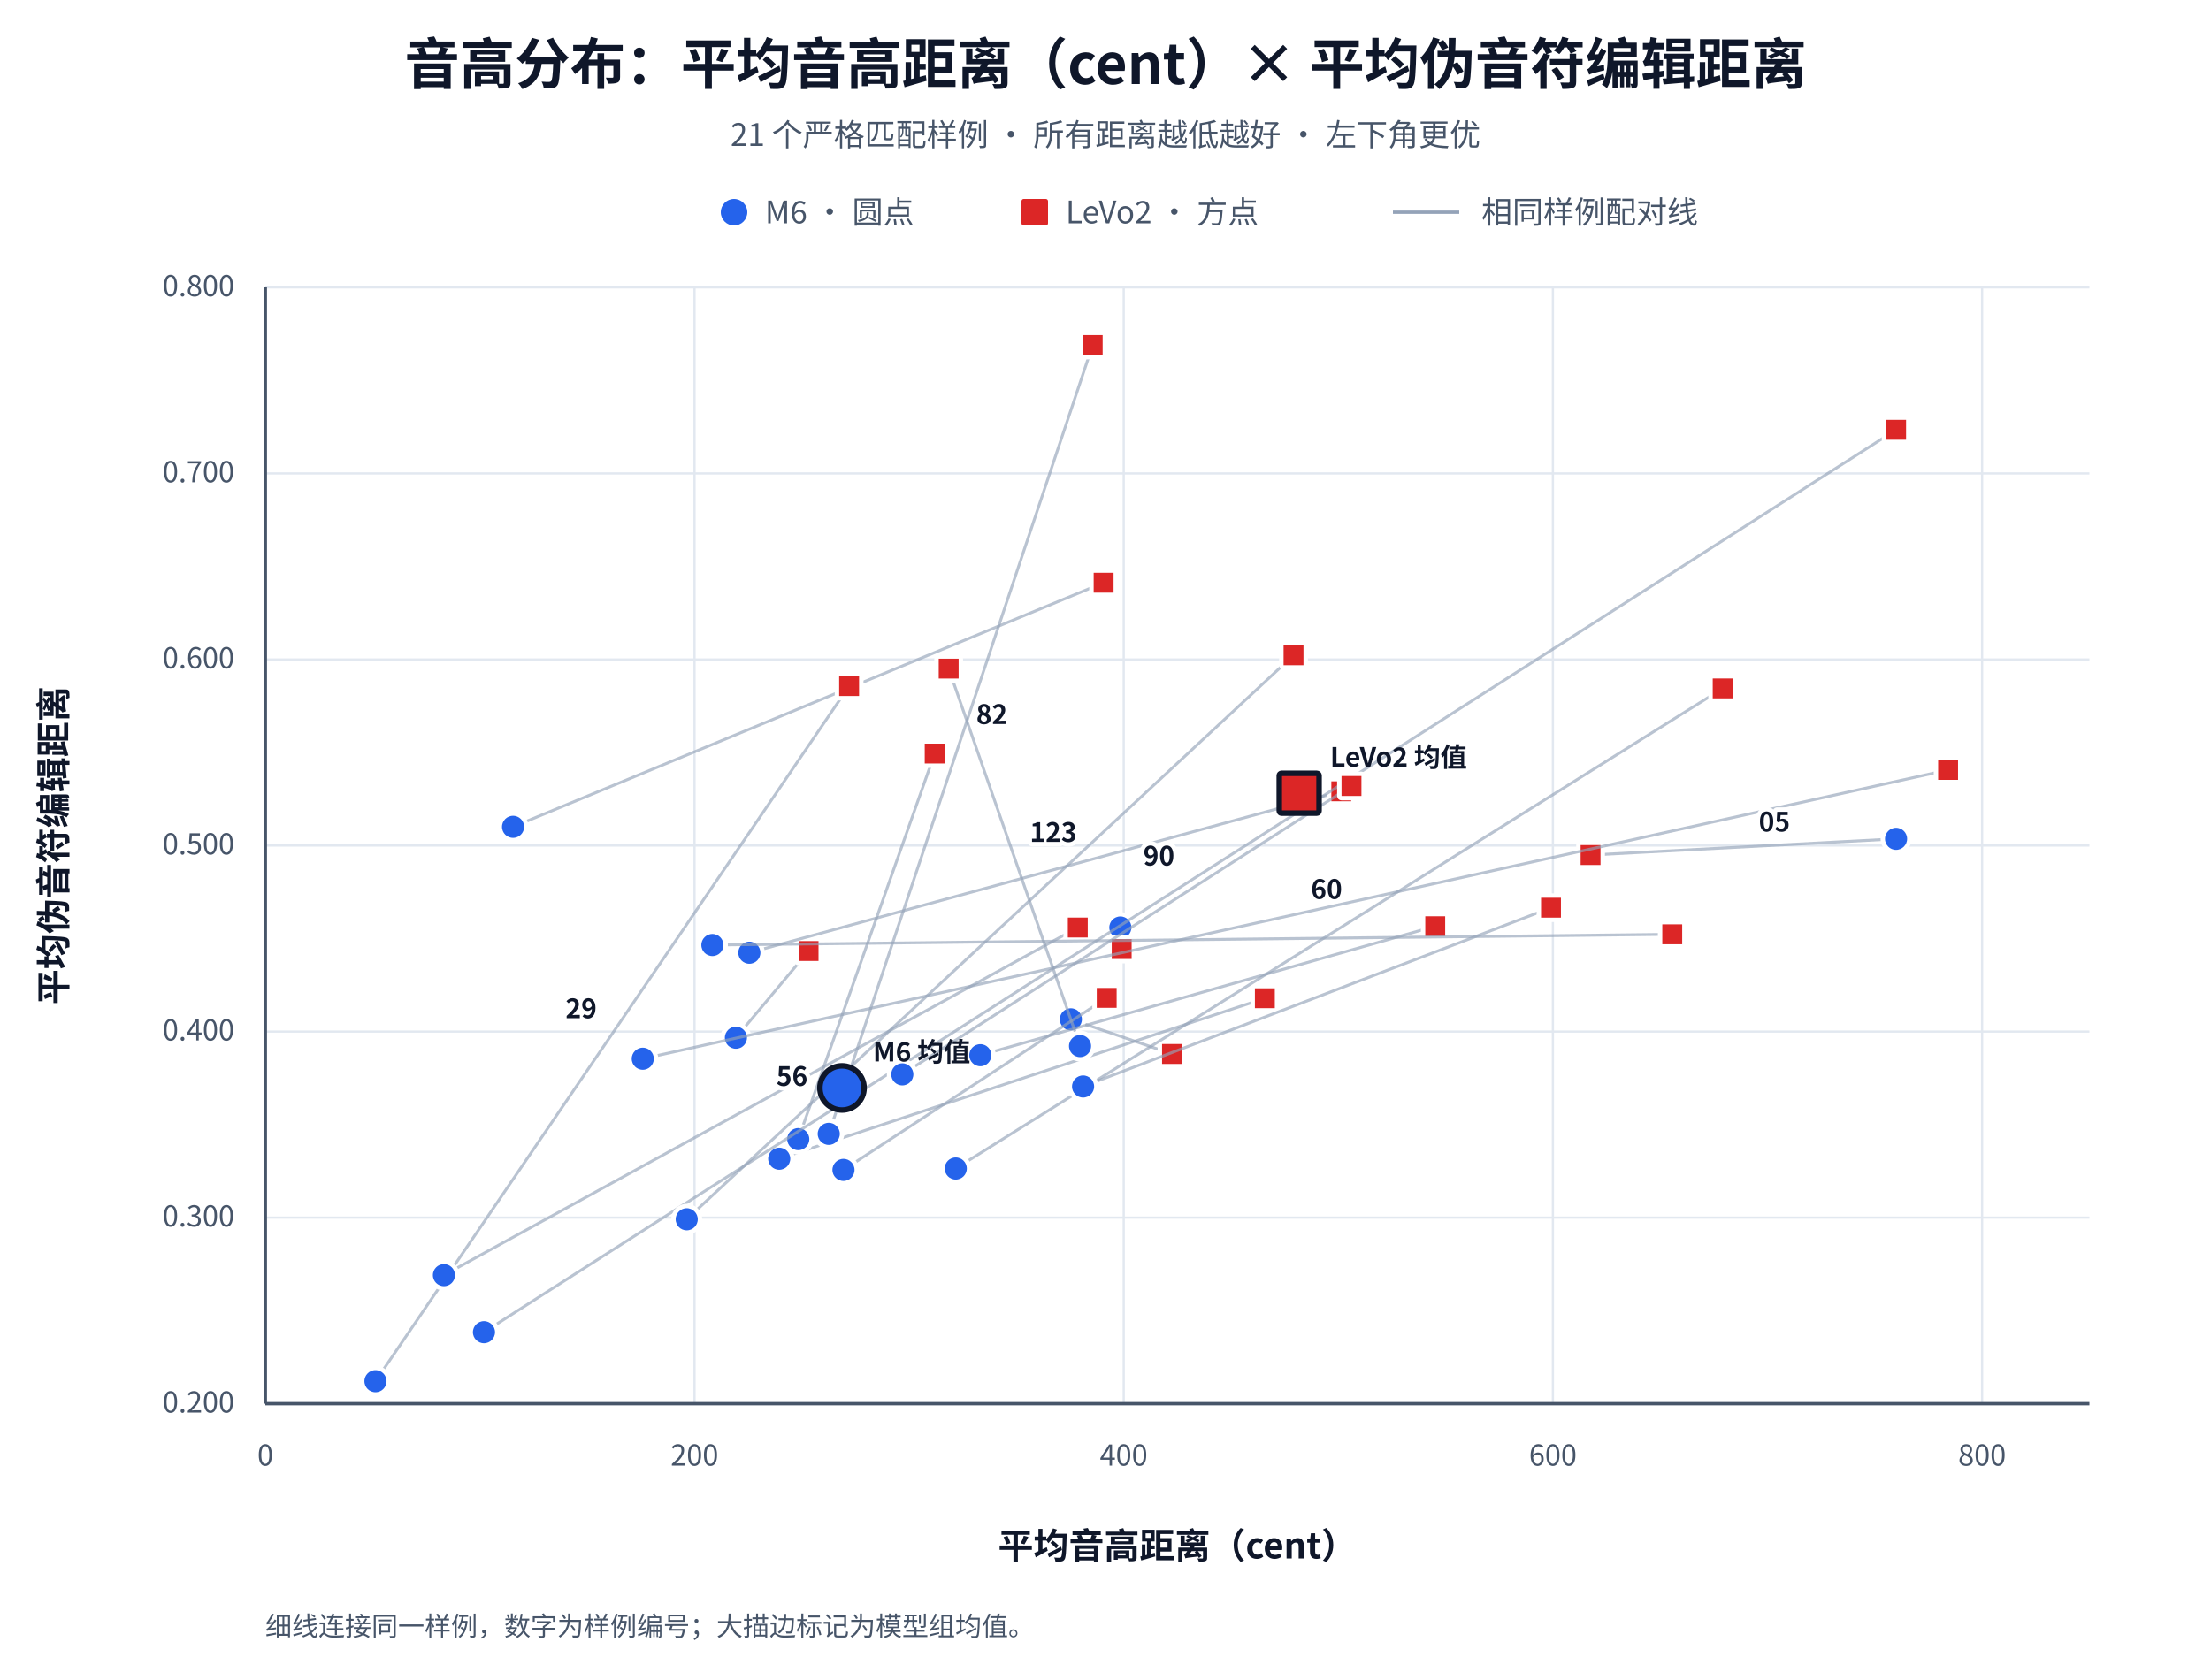
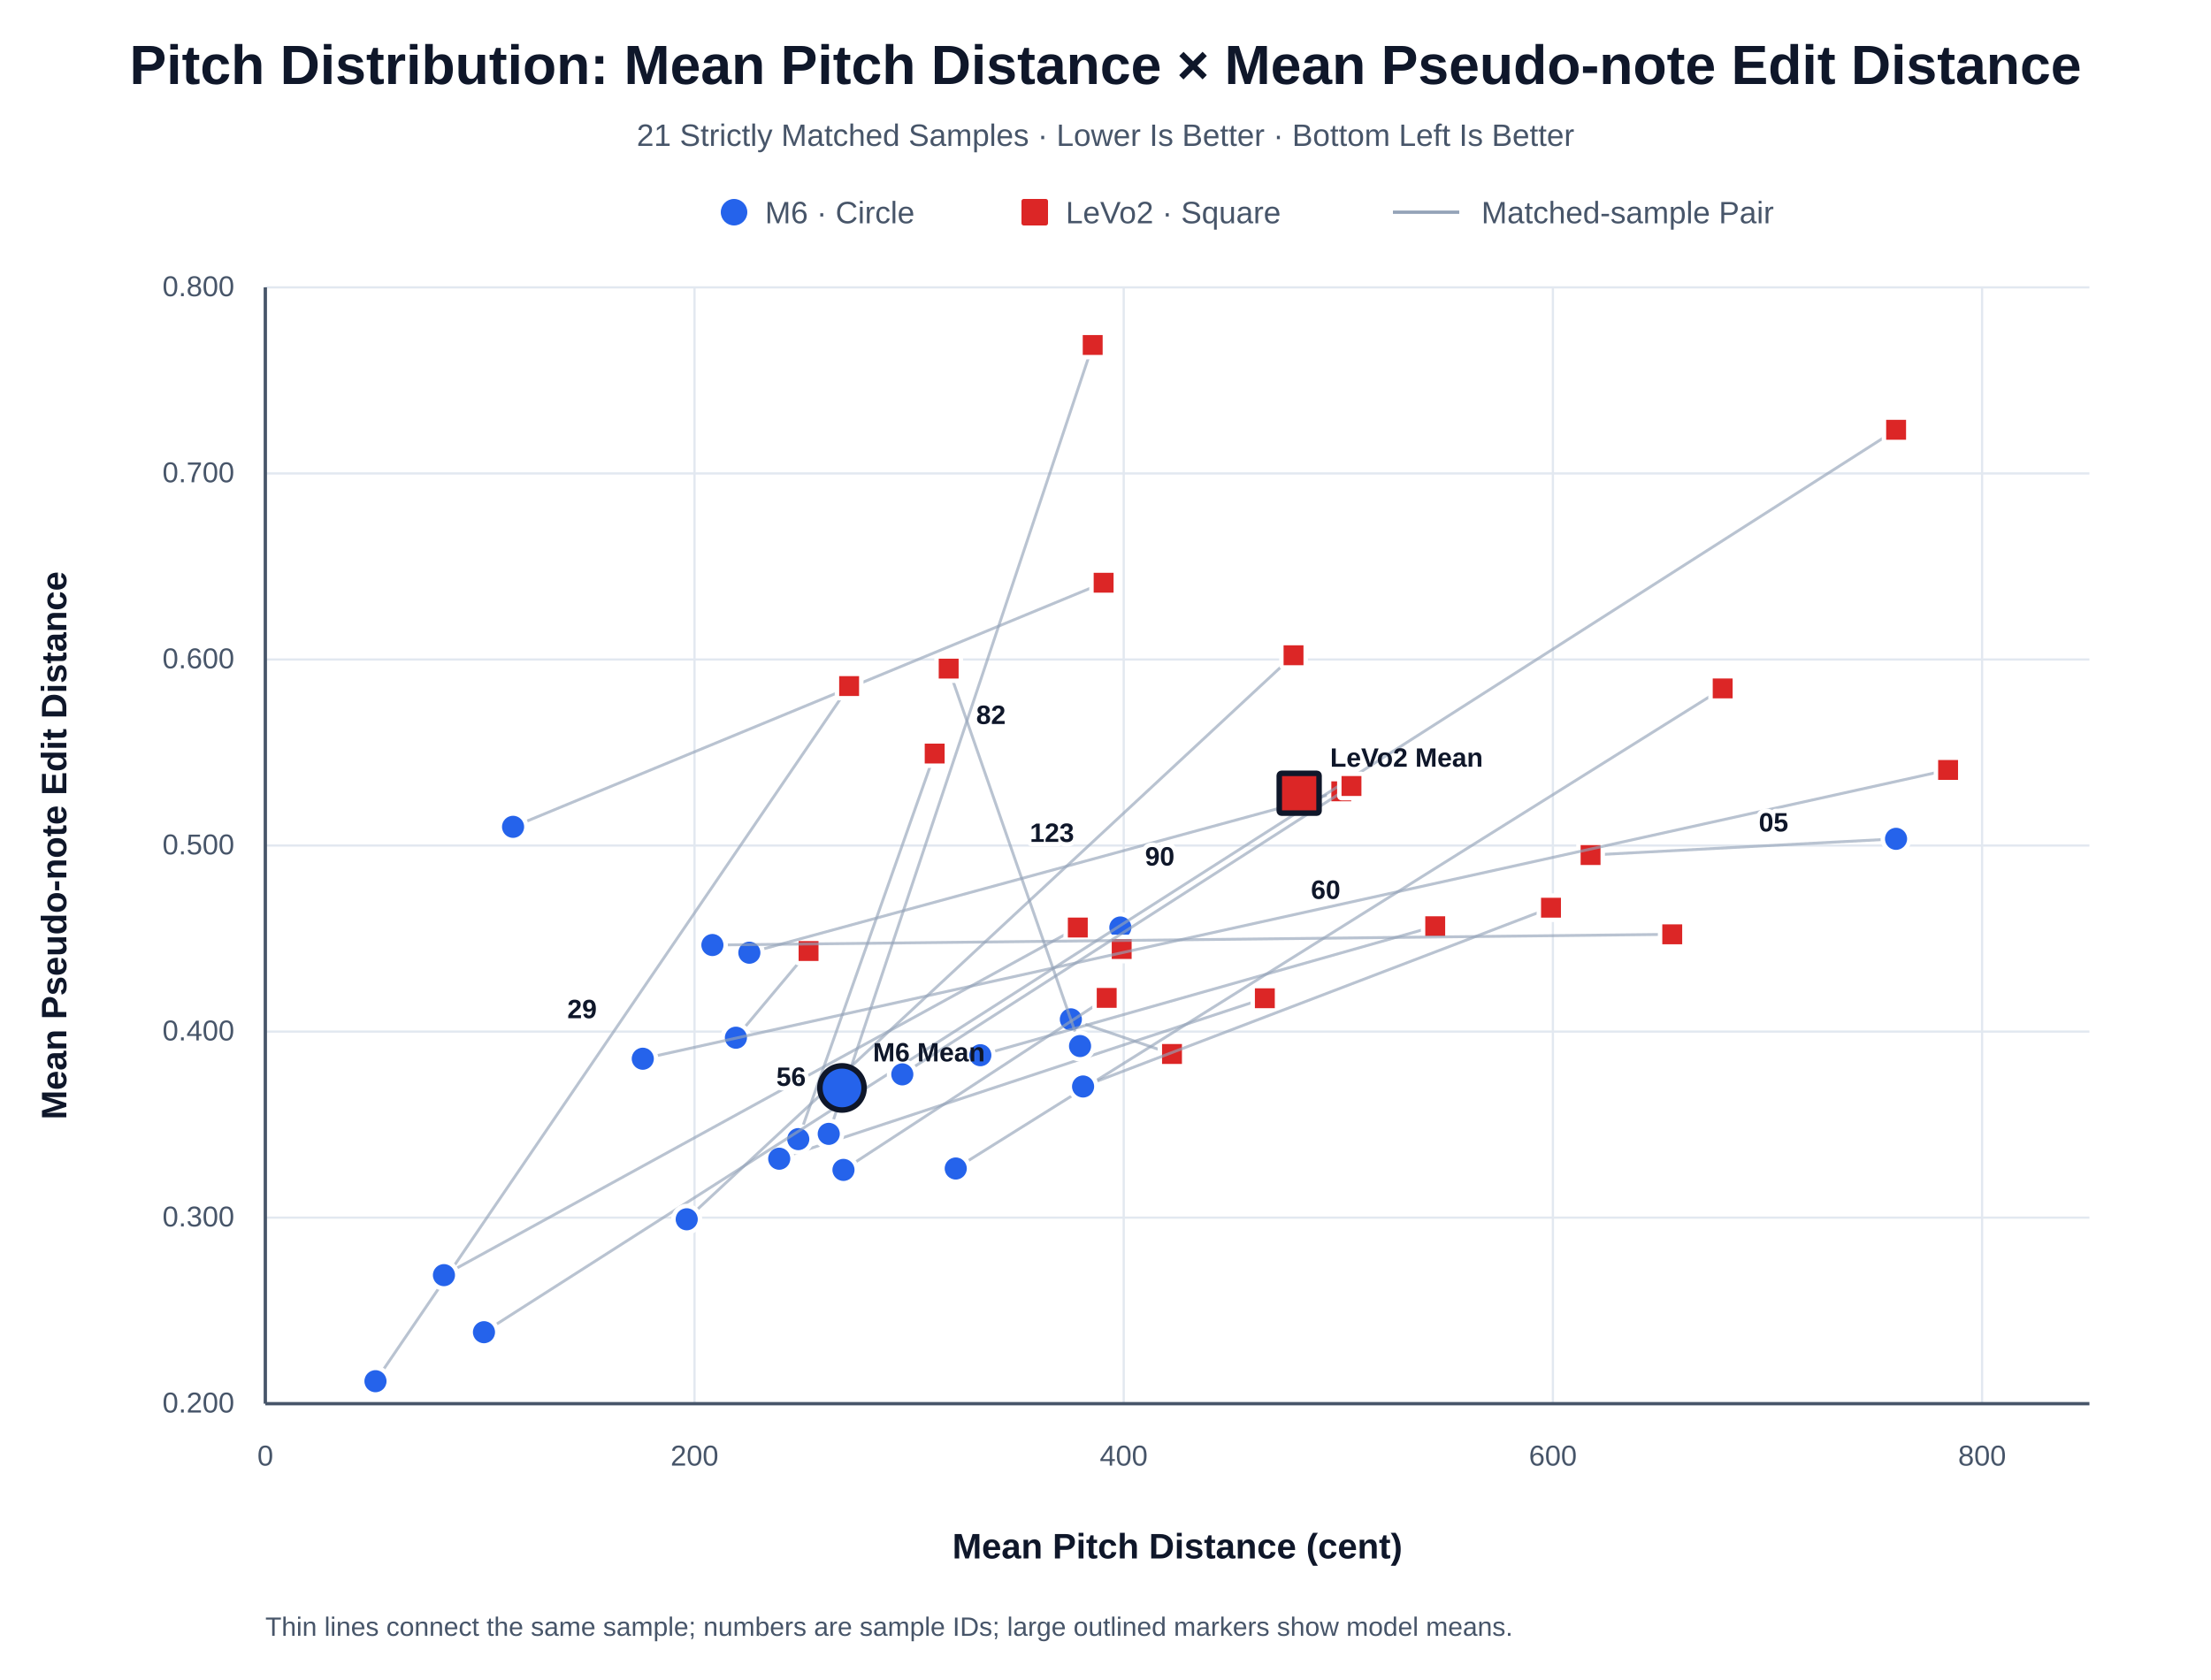
- <svg xmlns="http://www.w3.org/2000/svg" width="1000" height="760" viewBox="0 0 1000 760" role="img" aria-labelledby="chart-title chart-desc" xml:lang="zh-CN">
+ <svg xmlns="http://www.w3.org/2000/svg" width="1000" height="760" viewBox="0 0 1000 760" role="img" aria-labelledby="chart-title chart-desc" xml:lang="en">
  <style>
-     text { font-family: -apple-system, BlinkMacSystemFont, "PingFang SC", "Noto Sans CJK SC", "Microsoft YaHei", Arial, sans-serif; }
+     text { font-family: -apple-system, BlinkMacSystemFont, "Segoe UI", Arial, sans-serif; }
    .title { fill: #0F172A; font-size: 25px; font-weight: 700; }
    .subtitle { fill: #475569; font-size: 14px; }
    .axis-label { fill: #0F172A; font-size: 16px; font-weight: 600; }
    .tick { fill: #475569; font-size: 13px; }
    .grid { stroke: #E2E8F0; stroke-width: 1; }
    .axis { stroke: #475569; stroke-width: 1.5; }
    .pair { stroke: #94A3B8; stroke-width: 1.3; opacity: 0.65; }
    .sample-label { fill: #0F172A; font-size: 12px; font-weight: 650; paint-order: stroke; stroke: #FFFFFF; stroke-width: 4px; stroke-linejoin: round; }
    .legend { fill: #475569; font-size: 14px; }
    .mean-label { fill: #0F172A; font-size: 12px; font-weight: 700; }
    .caption { fill: #475569; font-size: 12px; }
  </style>
  <rect width="1000" height="760" fill="#FFFFFF" />
  <defs>
    <clipPath id="plot-clip">
      <rect x="120" y="130" width="825" height="505" />
    </clipPath>
  </defs>
-   <text class="title" x="500.0" y="38" text-anchor="middle">音高分布：平均音高距离（cent）× 平均伪音符编辑距离</text>
-   <text class="subtitle" x="500.0" y="66" text-anchor="middle">21 个严格匹配样例 · 所有距离越低越好 · 左下角更优</text>
+   <text class="title" x="500.0" y="38" text-anchor="middle">Pitch Distribution: Mean Pitch Distance × Mean Pseudo-note Edit Distance</text>
+   <text class="subtitle" x="500.0" y="66" text-anchor="middle">21 Strictly Matched Samples · Lower Is Better · Bottom Left Is Better</text>
  <circle cx="332" cy="96" r="6" fill="#2563EB" />
-   <text class="legend" x="346" y="101">M6 · 圆点</text>
+   <text class="legend" x="346" y="101">M6 · Circle</text>
  <rect x="462" y="90" width="12" height="12" rx="1" fill="#DC2626" />
-   <text class="legend" x="482" y="101">LeVo2 · 方点</text>
+   <text class="legend" x="482" y="101">LeVo2 · Square</text>
  <line x1="630" y1="96" x2="660" y2="96" stroke="#94A3B8" stroke-width="1.5" />
-   <text class="legend" x="670" y="101">相同样例配对线</text>
+   <text class="legend" x="670" y="101">Matched-sample Pair</text>
  <line class="grid" x1="120.00" y1="130" x2="120.00" y2="635" />
  <text class="tick" x="120.00" y="663" text-anchor="middle">0</text>
  <line class="grid" x1="314.12" y1="130" x2="314.12" y2="635" />
  <text class="tick" x="314.12" y="663" text-anchor="middle">200</text>
  <line class="grid" x1="508.24" y1="130" x2="508.24" y2="635" />
  <text class="tick" x="508.24" y="663" text-anchor="middle">400</text>
  <line class="grid" x1="702.35" y1="130" x2="702.35" y2="635" />
  <text class="tick" x="702.35" y="663" text-anchor="middle">600</text>
  <line class="grid" x1="896.47" y1="130" x2="896.47" y2="635" />
  <text class="tick" x="896.47" y="663" text-anchor="middle">800</text>
  <line class="grid" x1="120" y1="635.00" x2="945" y2="635.00" />
  <text class="tick" x="106" y="639.00" text-anchor="end">0.200</text>
  <line class="grid" x1="120" y1="550.83" x2="945" y2="550.83" />
  <text class="tick" x="106" y="554.83" text-anchor="end">0.300</text>
  <line class="grid" x1="120" y1="466.67" x2="945" y2="466.67" />
  <text class="tick" x="106" y="470.67" text-anchor="end">0.400</text>
  <line class="grid" x1="120" y1="382.50" x2="945" y2="382.50" />
  <text class="tick" x="106" y="386.50" text-anchor="end">0.500</text>
  <line class="grid" x1="120" y1="298.33" x2="945" y2="298.33" />
  <text class="tick" x="106" y="302.33" text-anchor="end">0.600</text>
  <line class="grid" x1="120" y1="214.17" x2="945" y2="214.17" />
  <text class="tick" x="106" y="218.17" text-anchor="end">0.700</text>
  <line class="grid" x1="120" y1="130.00" x2="945" y2="130.00" />
  <text class="tick" x="106" y="134.00" text-anchor="end">0.800</text>
  <line class="axis" x1="120" y1="635" x2="945" y2="635" />
  <line class="axis" x1="120" y1="130" x2="120" y2="635" />
-   <text class="axis-label" x="532.5" y="705" text-anchor="middle">平均音高距离（cent）</text>
-   <text class="axis-label" x="30" y="382.5" text-anchor="middle" transform="rotate(-90 30 382.5)">平均伪音符编辑距离</text>
+   <text class="axis-label" x="532.5" y="705" text-anchor="middle">Mean Pitch Distance (cent)</text>
+   <text class="axis-label" x="30" y="382.5" text-anchor="middle" transform="rotate(-90 30 382.5)">Mean Pseudo-note Edit Distance</text>
  <g clip-path="url(#plot-clip)">
    <line class="pair" x1="857.55" y1="379.47" x2="719.39" y2="386.80" />
    <circle cx="857.55" cy="379.47" r="6" fill="#2563EB" stroke="#FFFFFF" stroke-width="2" />
    <rect x="713.89" y="381.30" width="11" height="11" rx="1" fill="#DC2626" stroke="#FFFFFF" stroke-width="2" />
    <line class="pair" x1="232.05" y1="374.04" x2="499.15" y2="263.61" />
    <circle cx="232.05" cy="374.04" r="6" fill="#2563EB" stroke="#FFFFFF" stroke-width="2" />
    <rect x="493.65" y="258.11" width="11" height="11" rx="1" fill="#DC2626" stroke="#FFFFFF" stroke-width="2" />
    <line class="pair" x1="352.43" y1="524.18" x2="572.07" y2="451.59" />
    <circle cx="352.43" cy="524.18" r="6" fill="#2563EB" stroke="#FFFFFF" stroke-width="2" />
    <rect x="566.57" y="446.09" width="11" height="11" rx="1" fill="#DC2626" stroke="#FFFFFF" stroke-width="2" />
    <line class="pair" x1="484.33" y1="461.13" x2="530.08" y2="476.80" />
    <circle cx="484.33" cy="461.13" r="6" fill="#2563EB" stroke="#FFFFFF" stroke-width="2" />
    <rect x="524.58" y="471.30" width="11" height="11" rx="1" fill="#DC2626" stroke="#FFFFFF" stroke-width="2" />
    <line class="pair" x1="332.84" y1="469.44" x2="365.70" y2="430.22" />
    <circle cx="332.84" cy="469.44" r="6" fill="#2563EB" stroke="#FFFFFF" stroke-width="2" />
    <rect x="360.20" y="424.72" width="11" height="11" rx="1" fill="#DC2626" stroke="#FFFFFF" stroke-width="2" />
    <line class="pair" x1="169.82" y1="624.83" x2="384.04" y2="310.36" />
    <circle cx="169.82" cy="624.83" r="6" fill="#2563EB" stroke="#FFFFFF" stroke-width="2" />
    <rect x="378.54" y="304.86" width="11" height="11" rx="1" fill="#DC2626" stroke="#FFFFFF" stroke-width="2" />
    <line class="pair" x1="361.04" y1="515.32" x2="422.74" y2="340.89" />
    <circle cx="361.04" cy="515.32" r="6" fill="#2563EB" stroke="#FFFFFF" stroke-width="2" />
    <rect x="417.24" y="335.39" width="11" height="11" rx="1" fill="#DC2626" stroke="#FFFFFF" stroke-width="2" />
    <line class="pair" x1="506.72" y1="419.58" x2="507.32" y2="429.30" />
    <circle cx="506.72" cy="419.58" r="6" fill="#2563EB" stroke="#FFFFFF" stroke-width="2" />
    <rect x="501.82" y="423.80" width="11" height="11" rx="1" fill="#DC2626" stroke="#FFFFFF" stroke-width="2" />
    <line class="pair" x1="338.92" y1="430.99" x2="606.64" y2="357.97" />
    <circle cx="338.92" cy="430.99" r="6" fill="#2563EB" stroke="#FFFFFF" stroke-width="2" />
    <rect x="601.14" y="352.47" width="11" height="11" rx="1" fill="#DC2626" stroke="#FFFFFF" stroke-width="2" />
    <line class="pair" x1="381.49" y1="529.24" x2="500.54" y2="451.43" />
    <circle cx="381.49" cy="529.24" r="6" fill="#2563EB" stroke="#FFFFFF" stroke-width="2" />
    <rect x="495.04" y="445.93" width="11" height="11" rx="1" fill="#DC2626" stroke="#FFFFFF" stroke-width="2" />
    <line class="pair" x1="200.79" y1="576.85" x2="487.47" y2="419.60" />
    <circle cx="200.79" cy="576.85" r="6" fill="#2563EB" stroke="#FFFFFF" stroke-width="2" />
    <rect x="481.97" y="414.10" width="11" height="11" rx="1" fill="#DC2626" stroke="#FFFFFF" stroke-width="2" />
    <line class="pair" x1="443.39" y1="477.36" x2="649.13" y2="419.00" />
    <circle cx="443.39" cy="477.36" r="6" fill="#2563EB" stroke="#FFFFFF" stroke-width="2" />
    <rect x="643.63" y="413.50" width="11" height="11" rx="1" fill="#DC2626" stroke="#FFFFFF" stroke-width="2" />
    <line class="pair" x1="290.72" y1="478.95" x2="881.09" y2="348.30" />
    <circle cx="290.72" cy="478.95" r="6" fill="#2563EB" stroke="#FFFFFF" stroke-width="2" />
    <rect x="875.59" y="342.80" width="11" height="11" rx="1" fill="#DC2626" stroke="#FFFFFF" stroke-width="2" />
    <line class="pair" x1="432.27" y1="528.61" x2="779.14" y2="311.43" />
    <circle cx="432.27" cy="528.61" r="6" fill="#2563EB" stroke="#FFFFFF" stroke-width="2" />
    <rect x="773.64" y="305.93" width="11" height="11" rx="1" fill="#DC2626" stroke="#FFFFFF" stroke-width="2" />
    <line class="pair" x1="374.83" y1="512.94" x2="494.21" y2="156.07" />
    <circle cx="374.83" cy="512.94" r="6" fill="#2563EB" stroke="#FFFFFF" stroke-width="2" />
    <rect x="488.71" y="150.57" width="11" height="11" rx="1" fill="#DC2626" stroke="#FFFFFF" stroke-width="2" />
    <line class="pair" x1="218.89" y1="602.66" x2="857.58" y2="194.42" />
    <circle cx="218.89" cy="602.66" r="6" fill="#2563EB" stroke="#FFFFFF" stroke-width="2" />
    <rect x="852.08" y="188.92" width="11" height="11" rx="1" fill="#DC2626" stroke="#FFFFFF" stroke-width="2" />
    <line class="pair" x1="310.59" y1="551.58" x2="585.04" y2="296.42" />
    <circle cx="310.59" cy="551.58" r="6" fill="#2563EB" stroke="#FFFFFF" stroke-width="2" />
    <rect x="579.54" y="290.92" width="11" height="11" rx="1" fill="#DC2626" stroke="#FFFFFF" stroke-width="2" />
    <line class="pair" x1="322.21" y1="427.51" x2="756.33" y2="422.67" />
    <circle cx="322.21" cy="427.51" r="6" fill="#2563EB" stroke="#FFFFFF" stroke-width="2" />
    <rect x="750.83" y="417.17" width="11" height="11" rx="1" fill="#DC2626" stroke="#FFFFFF" stroke-width="2" />
    <line class="pair" x1="408.10" y1="486.02" x2="611.25" y2="355.58" />
    <circle cx="408.10" cy="486.02" r="6" fill="#2563EB" stroke="#FFFFFF" stroke-width="2" />
    <rect x="605.75" y="350.08" width="11" height="11" rx="1" fill="#DC2626" stroke="#FFFFFF" stroke-width="2" />
    <line class="pair" x1="489.86" y1="491.51" x2="701.49" y2="410.62" />
    <circle cx="489.86" cy="491.51" r="6" fill="#2563EB" stroke="#FFFFFF" stroke-width="2" />
    <rect x="695.99" y="405.12" width="11" height="11" rx="1" fill="#DC2626" stroke="#FFFFFF" stroke-width="2" />
    <line class="pair" x1="488.49" y1="473.21" x2="429.07" y2="302.47" />
    <circle cx="488.49" cy="473.21" r="6" fill="#2563EB" stroke="#FFFFFF" stroke-width="2" />
    <rect x="423.57" y="296.97" width="11" height="11" rx="1" fill="#DC2626" stroke="#FFFFFF" stroke-width="2" />
  </g>
  <text class="sample-label" x="795.47" y="376.13" text-anchor="start">05</text>
  <text class="sample-label" x="269.93" y="460.60" text-anchor="end">29</text>
  <text class="sample-label" x="351.13" y="491.22" text-anchor="start">56</text>
  <text class="sample-label" x="592.91" y="406.62" text-anchor="start">60</text>
  <text class="sample-label" x="441.52" y="327.51" text-anchor="start">82</text>
  <text class="sample-label" x="531.23" y="391.54" text-anchor="end">90</text>
  <text class="sample-label" x="465.78" y="380.84" text-anchor="start">123</text>
  <circle cx="380.82" cy="492.16" r="10" fill="#2563EB" stroke="#0F172A" stroke-width="2.5" />
-   <text class="mean-label" x="394.82" y="480.16">M6 均值</text>
+   <text class="mean-label" x="394.82" y="480.16">M6 Mean</text>
  <rect x="578.59" y="349.84" width="18" height="18" rx="1" fill="#DC2626" stroke="#0F172A" stroke-width="2.5" />
-   <text class="mean-label" x="601.59" y="346.84">LeVo2 均值</text>
-   <text class="caption" x="120" y="740">细线连接同一样例，数字为样例编号；大描边标记为模型组均值。</text>
+   <text class="mean-label" x="601.59" y="346.84">LeVo2 Mean</text>
+   <text class="caption" x="120" y="740">Thin lines connect the same sample; numbers are sample IDs; large outlined markers show model means.</text>
</svg>
